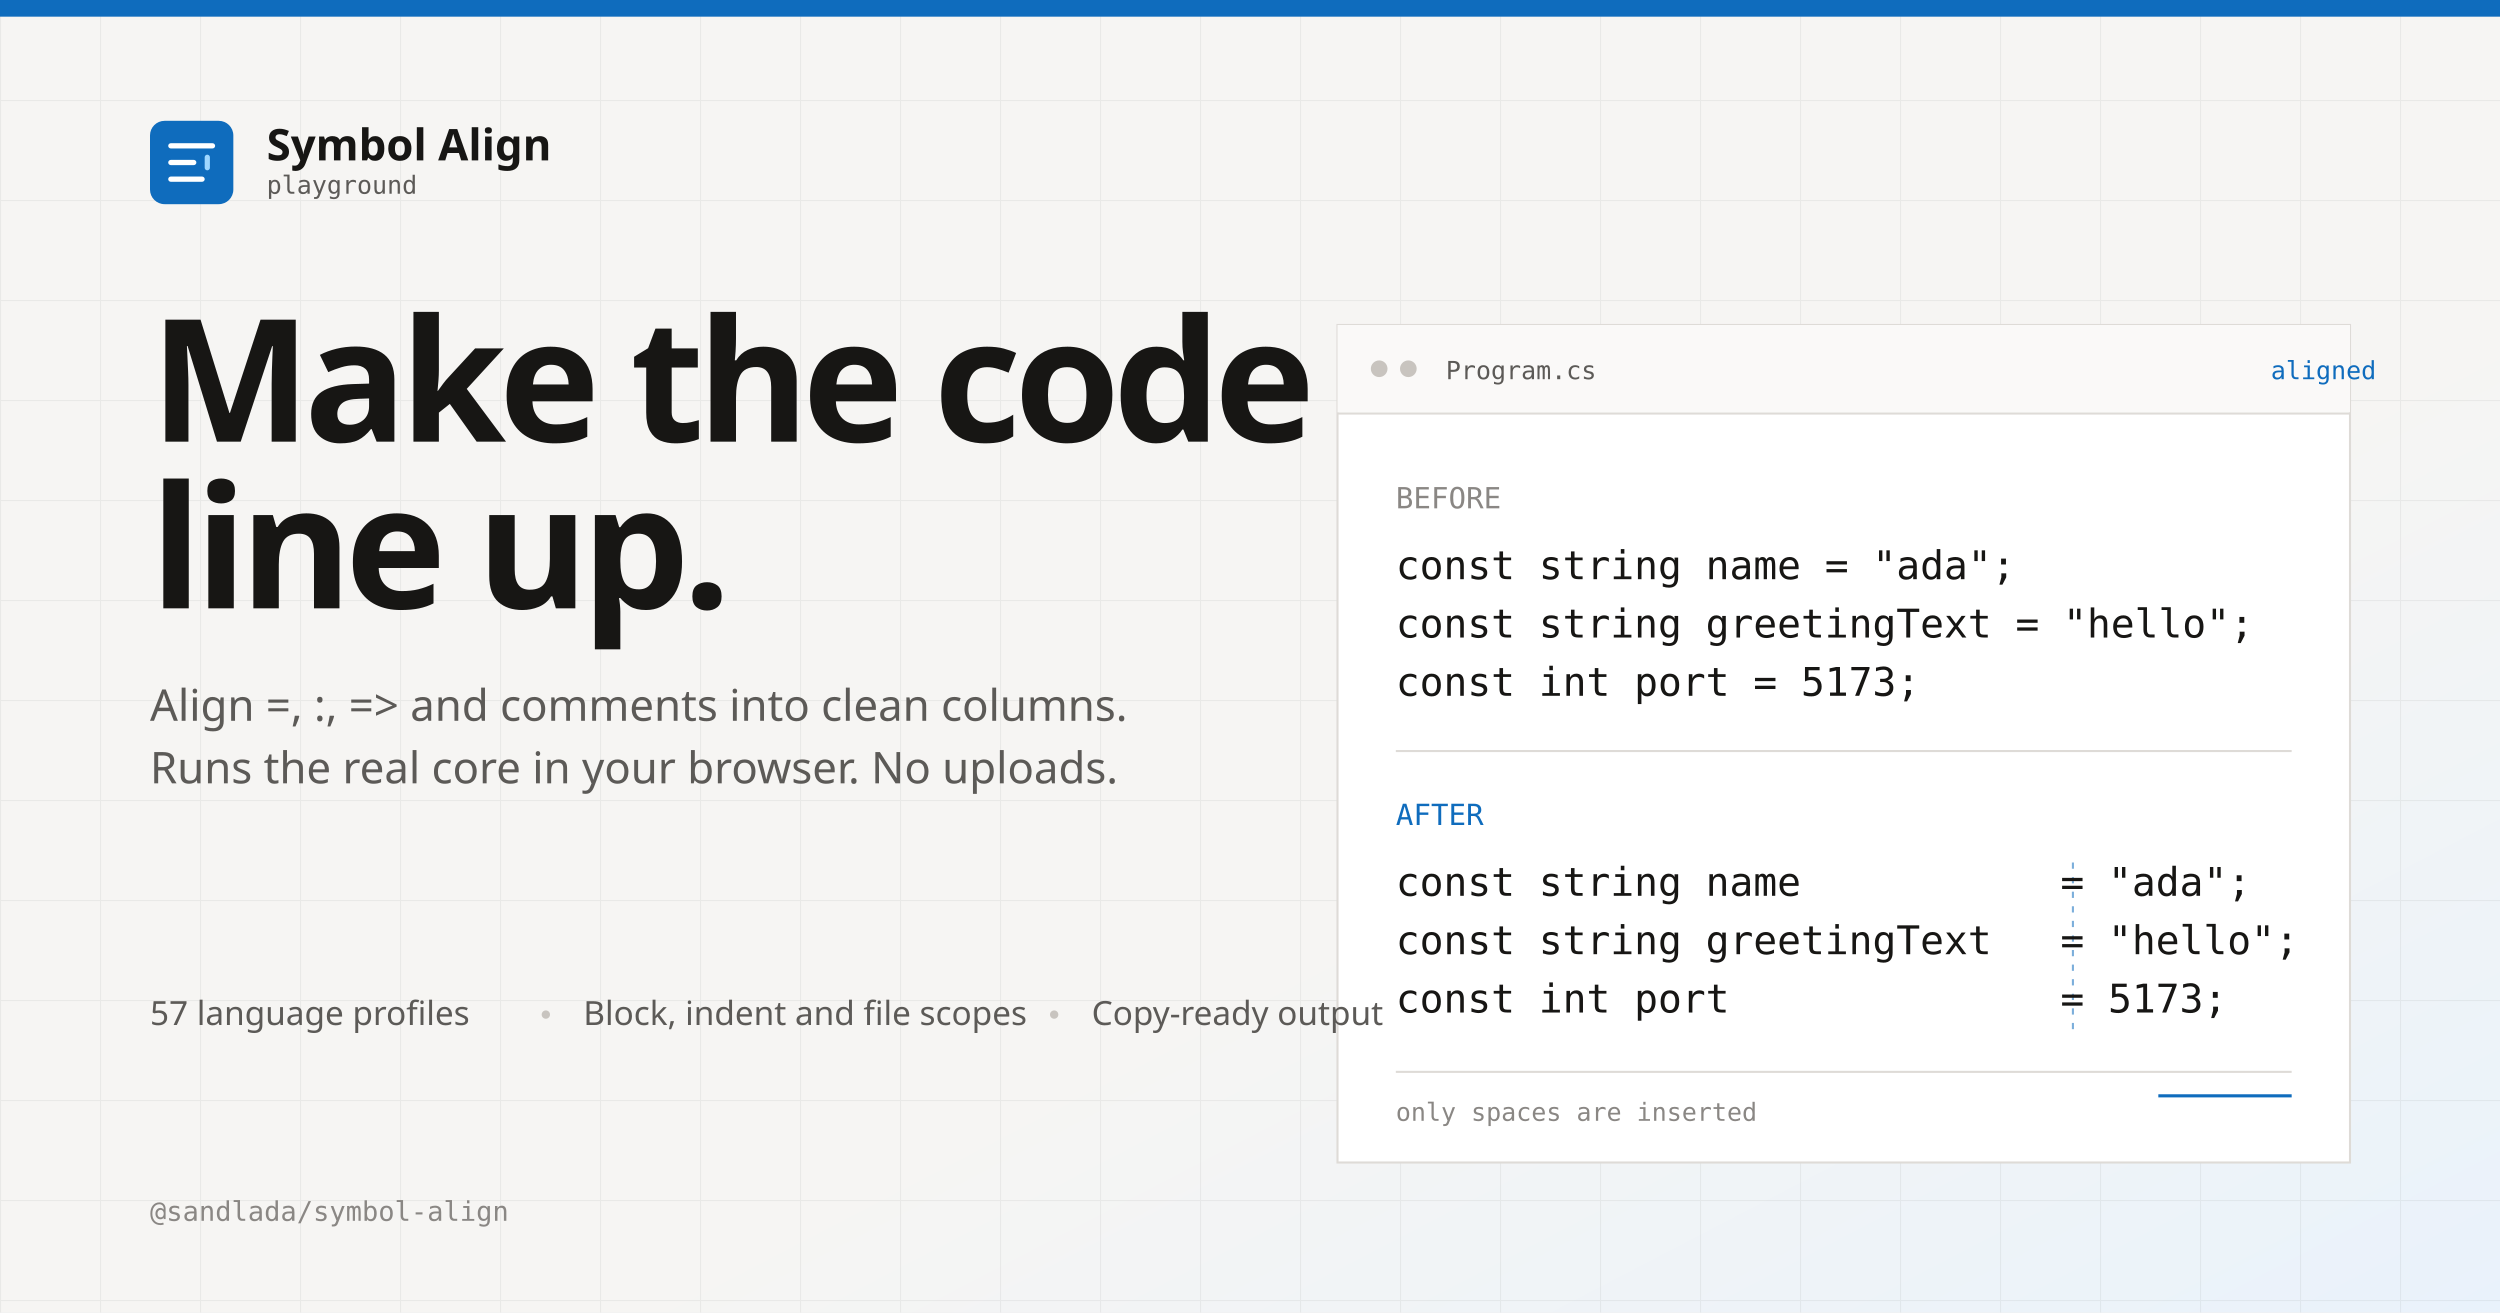
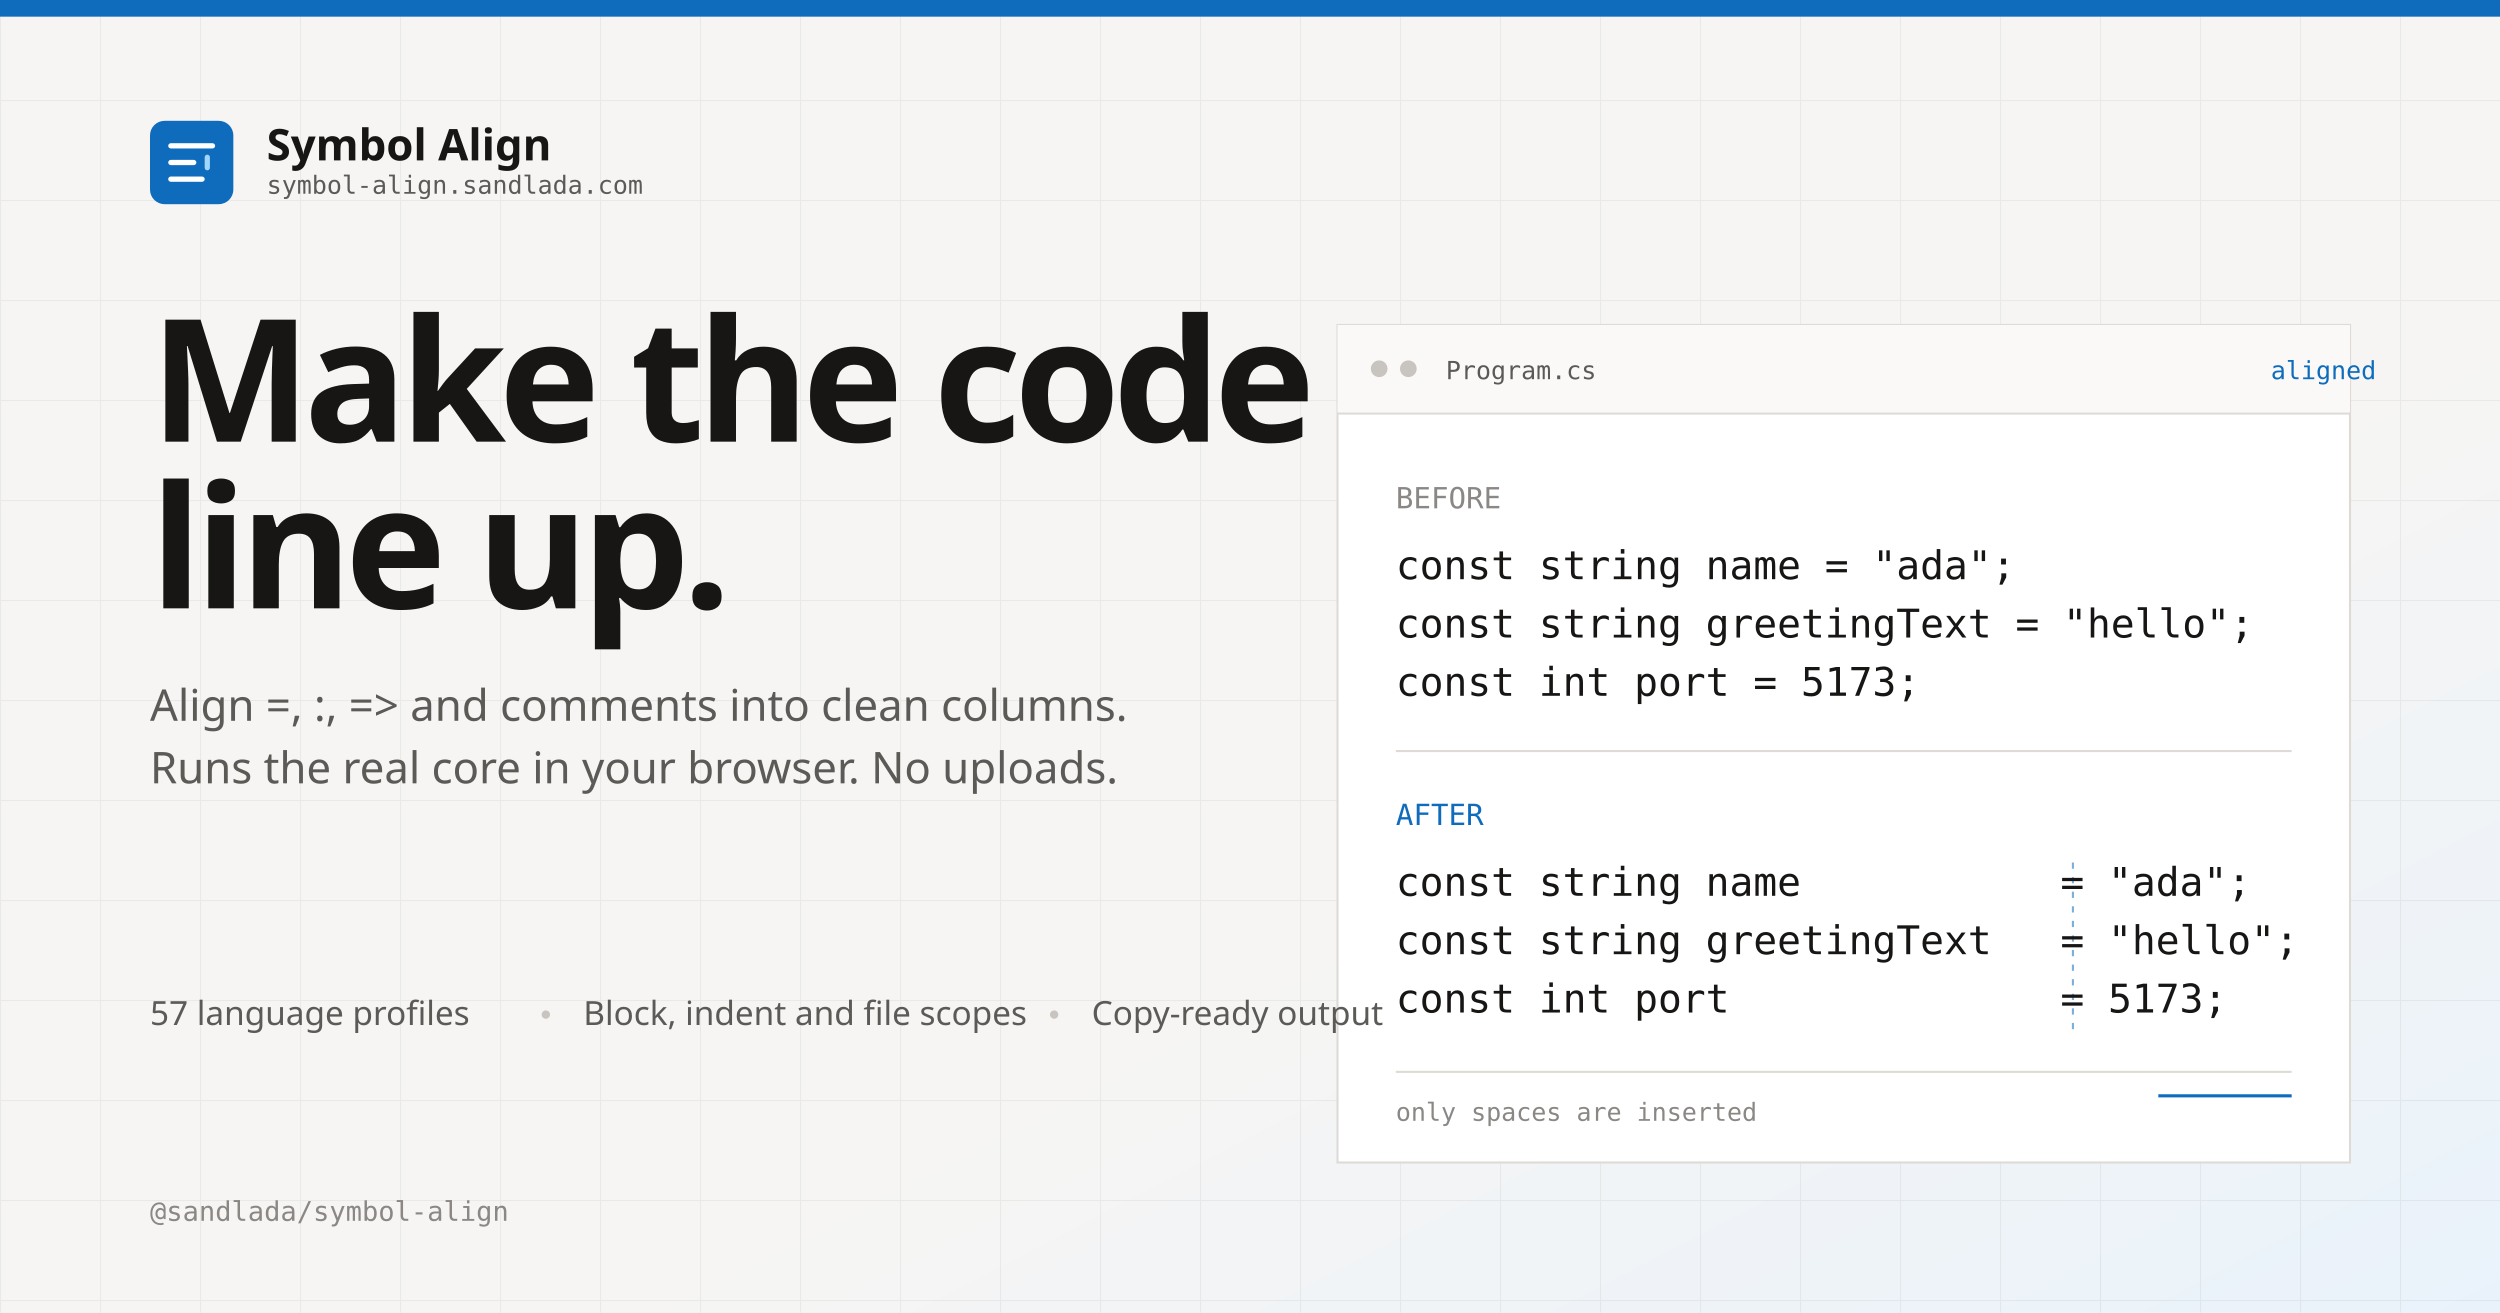
<svg xmlns="http://www.w3.org/2000/svg" viewBox="0 0 1200 630" width="1200" height="630" role="img" aria-labelledby="title description">
  <defs>
    <linearGradient id="wash" x1="0" y1="0" x2="1" y2="1">
      <stop offset="0" stop-color="#f6f5f3" />
      <stop offset="0.62" stop-color="#f6f5f3" />
      <stop offset="1" stop-color="#e9f2fb" />
    </linearGradient>
    <pattern id="grid" width="48" height="48" patternUnits="userSpaceOnUse">
      <path d="M48 0H0V48" fill="none" stroke="#171614" stroke-opacity="0.055" stroke-width="1" />
    </pattern>
  </defs>
  <rect width="1200" height="630" fill="url(#wash)" />
  <rect width="1200" height="630" fill="url(#grid)" />
  <rect y="0" width="1200" height="8" fill="#0f6cbd" />
  <g transform="translate(72 58)">
    <rect width="40" height="40" rx="7" fill="#0f6cbd" />
    <path d="M10 12h20M10 20h11M10 28h15" fill="none" stroke="#ffffff" stroke-width="2.5" stroke-linecap="round" />
    <path d="M27.5 17.5v5" fill="none" stroke="#9fd7ff" stroke-width="2.5" stroke-linecap="round" />
    <text x="56" y="19" fill="#171614" font-family="Bahnschrift, 'Segoe UI Variable Display', 'Segoe UI', sans-serif" font-size="21" font-weight="600">Symbol Align</text>
-     <text x="56" y="35" fill="#5c5a57" font-family="'Cascadia Code', Consolas, monospace" font-size="12">playground</text>
+     <text x="56" y="35" fill="#5c5a57" font-family="'Cascadia Code', Consolas, monospace" font-size="12">symbol-align.sandlada.com</text>
  </g>
  <text x="72" y="212" fill="#171614" font-family="'Segoe UI Variable Display', 'Segoe UI', sans-serif" font-size="82" font-weight="600" letter-spacing="-3.4">Make the code</text>
  <text x="72" y="292" fill="#171614" font-family="'Segoe UI Variable Display', 'Segoe UI', sans-serif" font-size="82" font-weight="600" letter-spacing="-3.4">line up.</text>
  <text x="72" y="346" fill="#5c5a57" font-family="'Segoe UI Variable Text', 'Segoe UI', sans-serif" font-size="21">
        Align =, :, =&gt; and comments into clean columns.
    </text>
  <text x="72" y="376" fill="#5c5a57" font-family="'Segoe UI Variable Text', 'Segoe UI', sans-serif" font-size="21">
        Runs the real core in your browser. No uploads.
    </text>
  <g transform="translate(642 156)">
    <rect width="486" height="402" fill="#ffffff" stroke="#dedbd7" />
    <rect width="486" height="42" fill="#faf9f8" />
    <rect y="42" width="486" height="1" fill="#dedbd7" />
    <circle cx="20" cy="21" r="4" fill="#c8c4bf" />
    <circle cx="34" cy="21" r="4" fill="#c8c4bf" />
    <text x="52" y="26" fill="#5c5a57" font-family="'Cascadia Code', Consolas, monospace" font-size="12">Program.cs</text>
    <text x="448" y="26" fill="#0f6cbd" font-family="'Cascadia Code', Consolas, monospace" font-size="12">aligned</text>
    <text x="28" y="88" fill="#8a8784" font-family="'Cascadia Code', Consolas, monospace" font-size="14">BEFORE</text>
    <g fill="#171614" font-family="'Cascadia Code', Consolas, monospace" font-size="19">
      <text x="28" y="122">const string name = "ada";</text>
      <text x="28" y="150">const string greetingText = "hello";</text>
      <text x="28" y="178">const int port = 5173;</text>
    </g>
    <rect x="28" y="204" width="430" height="1" fill="#dedbd7" />
    <text x="28" y="240" fill="#0f6cbd" font-family="'Cascadia Code', Consolas, monospace" font-size="14">AFTER</text>
    <line x1="353" y1="258" x2="353" y2="338" stroke="#0f6cbd" stroke-width="1" stroke-dasharray="3 4" opacity="0.55" />
    <g fill="#171614" font-family="'Cascadia Code', Consolas, monospace" font-size="19">
      <text x="28" y="274">const string name</text>
      <text x="347" y="274">= "ada";</text>
      <text x="28" y="302">const string greetingText</text>
      <text x="347" y="302">= "hello";</text>
      <text x="28" y="330">const int port</text>
      <text x="347" y="330">= 5173;</text>
    </g>
    <rect x="28" y="358" width="430" height="1" fill="#dedbd7" />
    <text x="28" y="382" fill="#8a8784" font-family="'Cascadia Code', Consolas, monospace" font-size="12">only spaces are inserted</text>
    <path d="M394 370h64" stroke="#0f6cbd" stroke-width="1.5" />
  </g>
  <g transform="translate(72 492)" font-family="'Segoe UI Variable Text', 'Segoe UI', sans-serif" font-size="16" fill="#5c5a57">
    <text y="0">57 language profiles</text>
    <circle cx="190" cy="-5" r="2" fill="#c8c4bf" />
    <text x="208" y="0">Block, indent and file scopes</text>
    <circle cx="434" cy="-5" r="2" fill="#c8c4bf" />
    <text x="452" y="0">Copy-ready output</text>
  </g>
  <text x="72" y="586" fill="#8a8784" font-family="'Cascadia Code', Consolas, monospace" font-size="13">@sandlada/symbol-align</text>
</svg>
